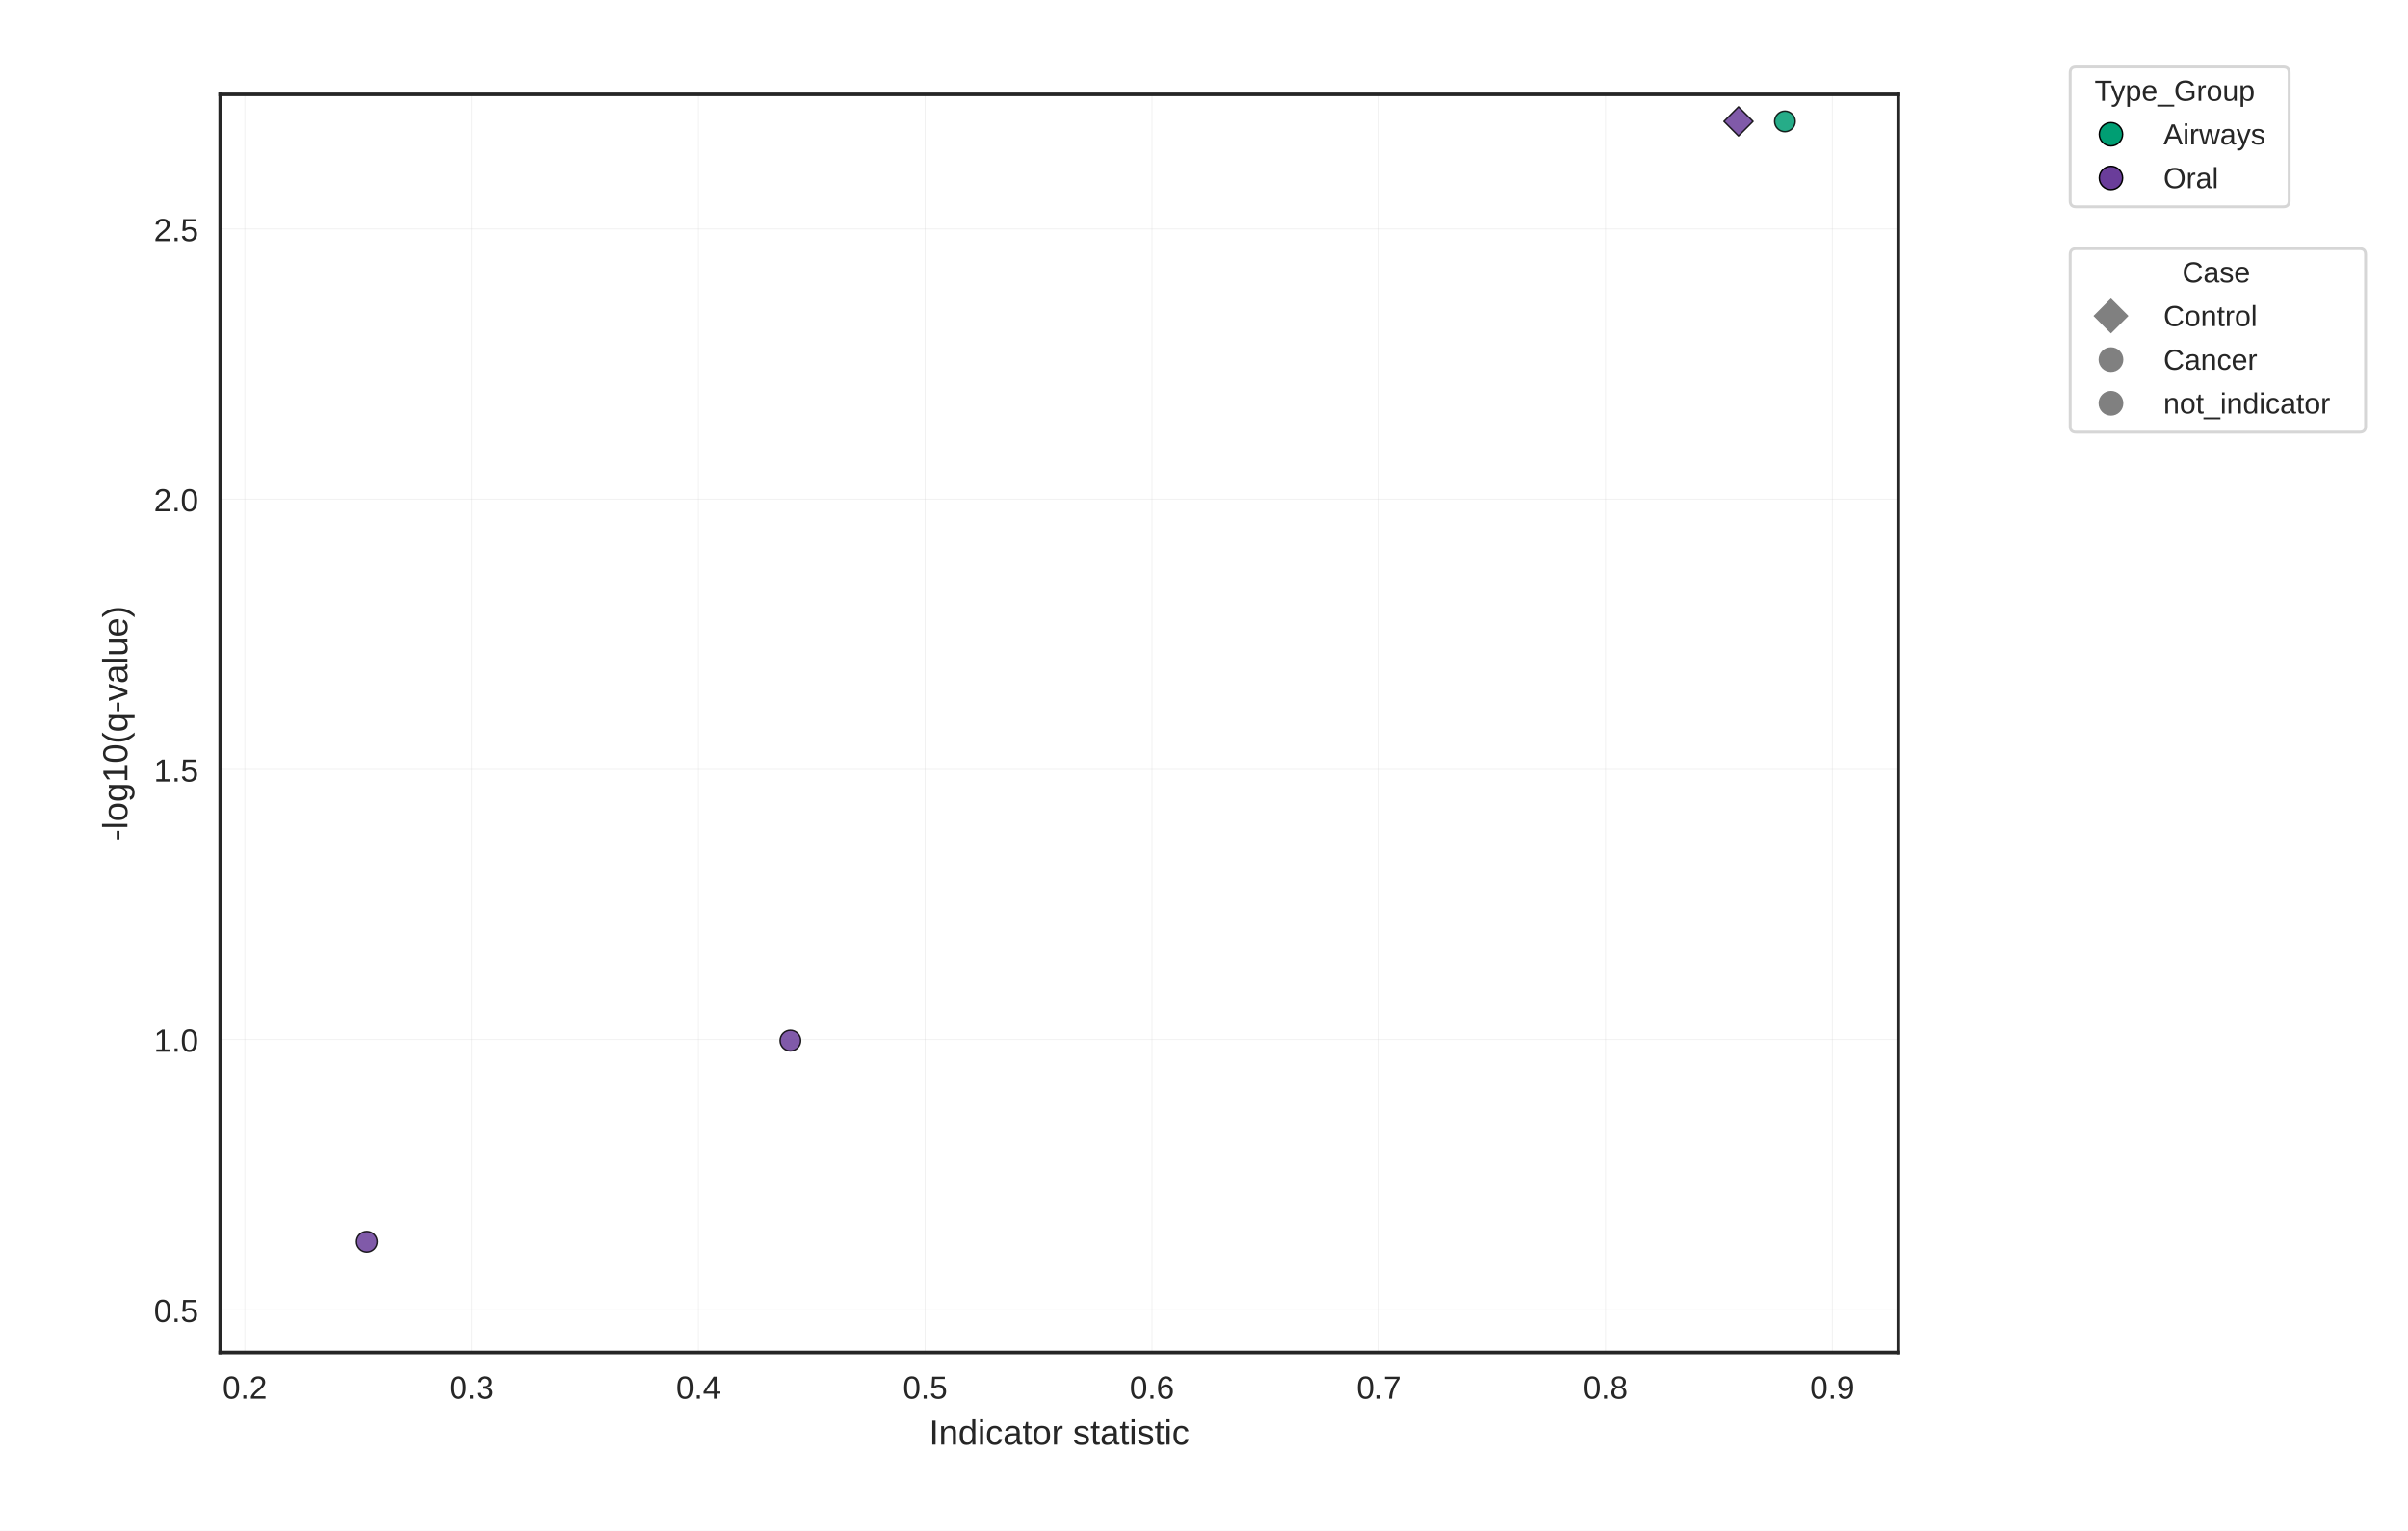
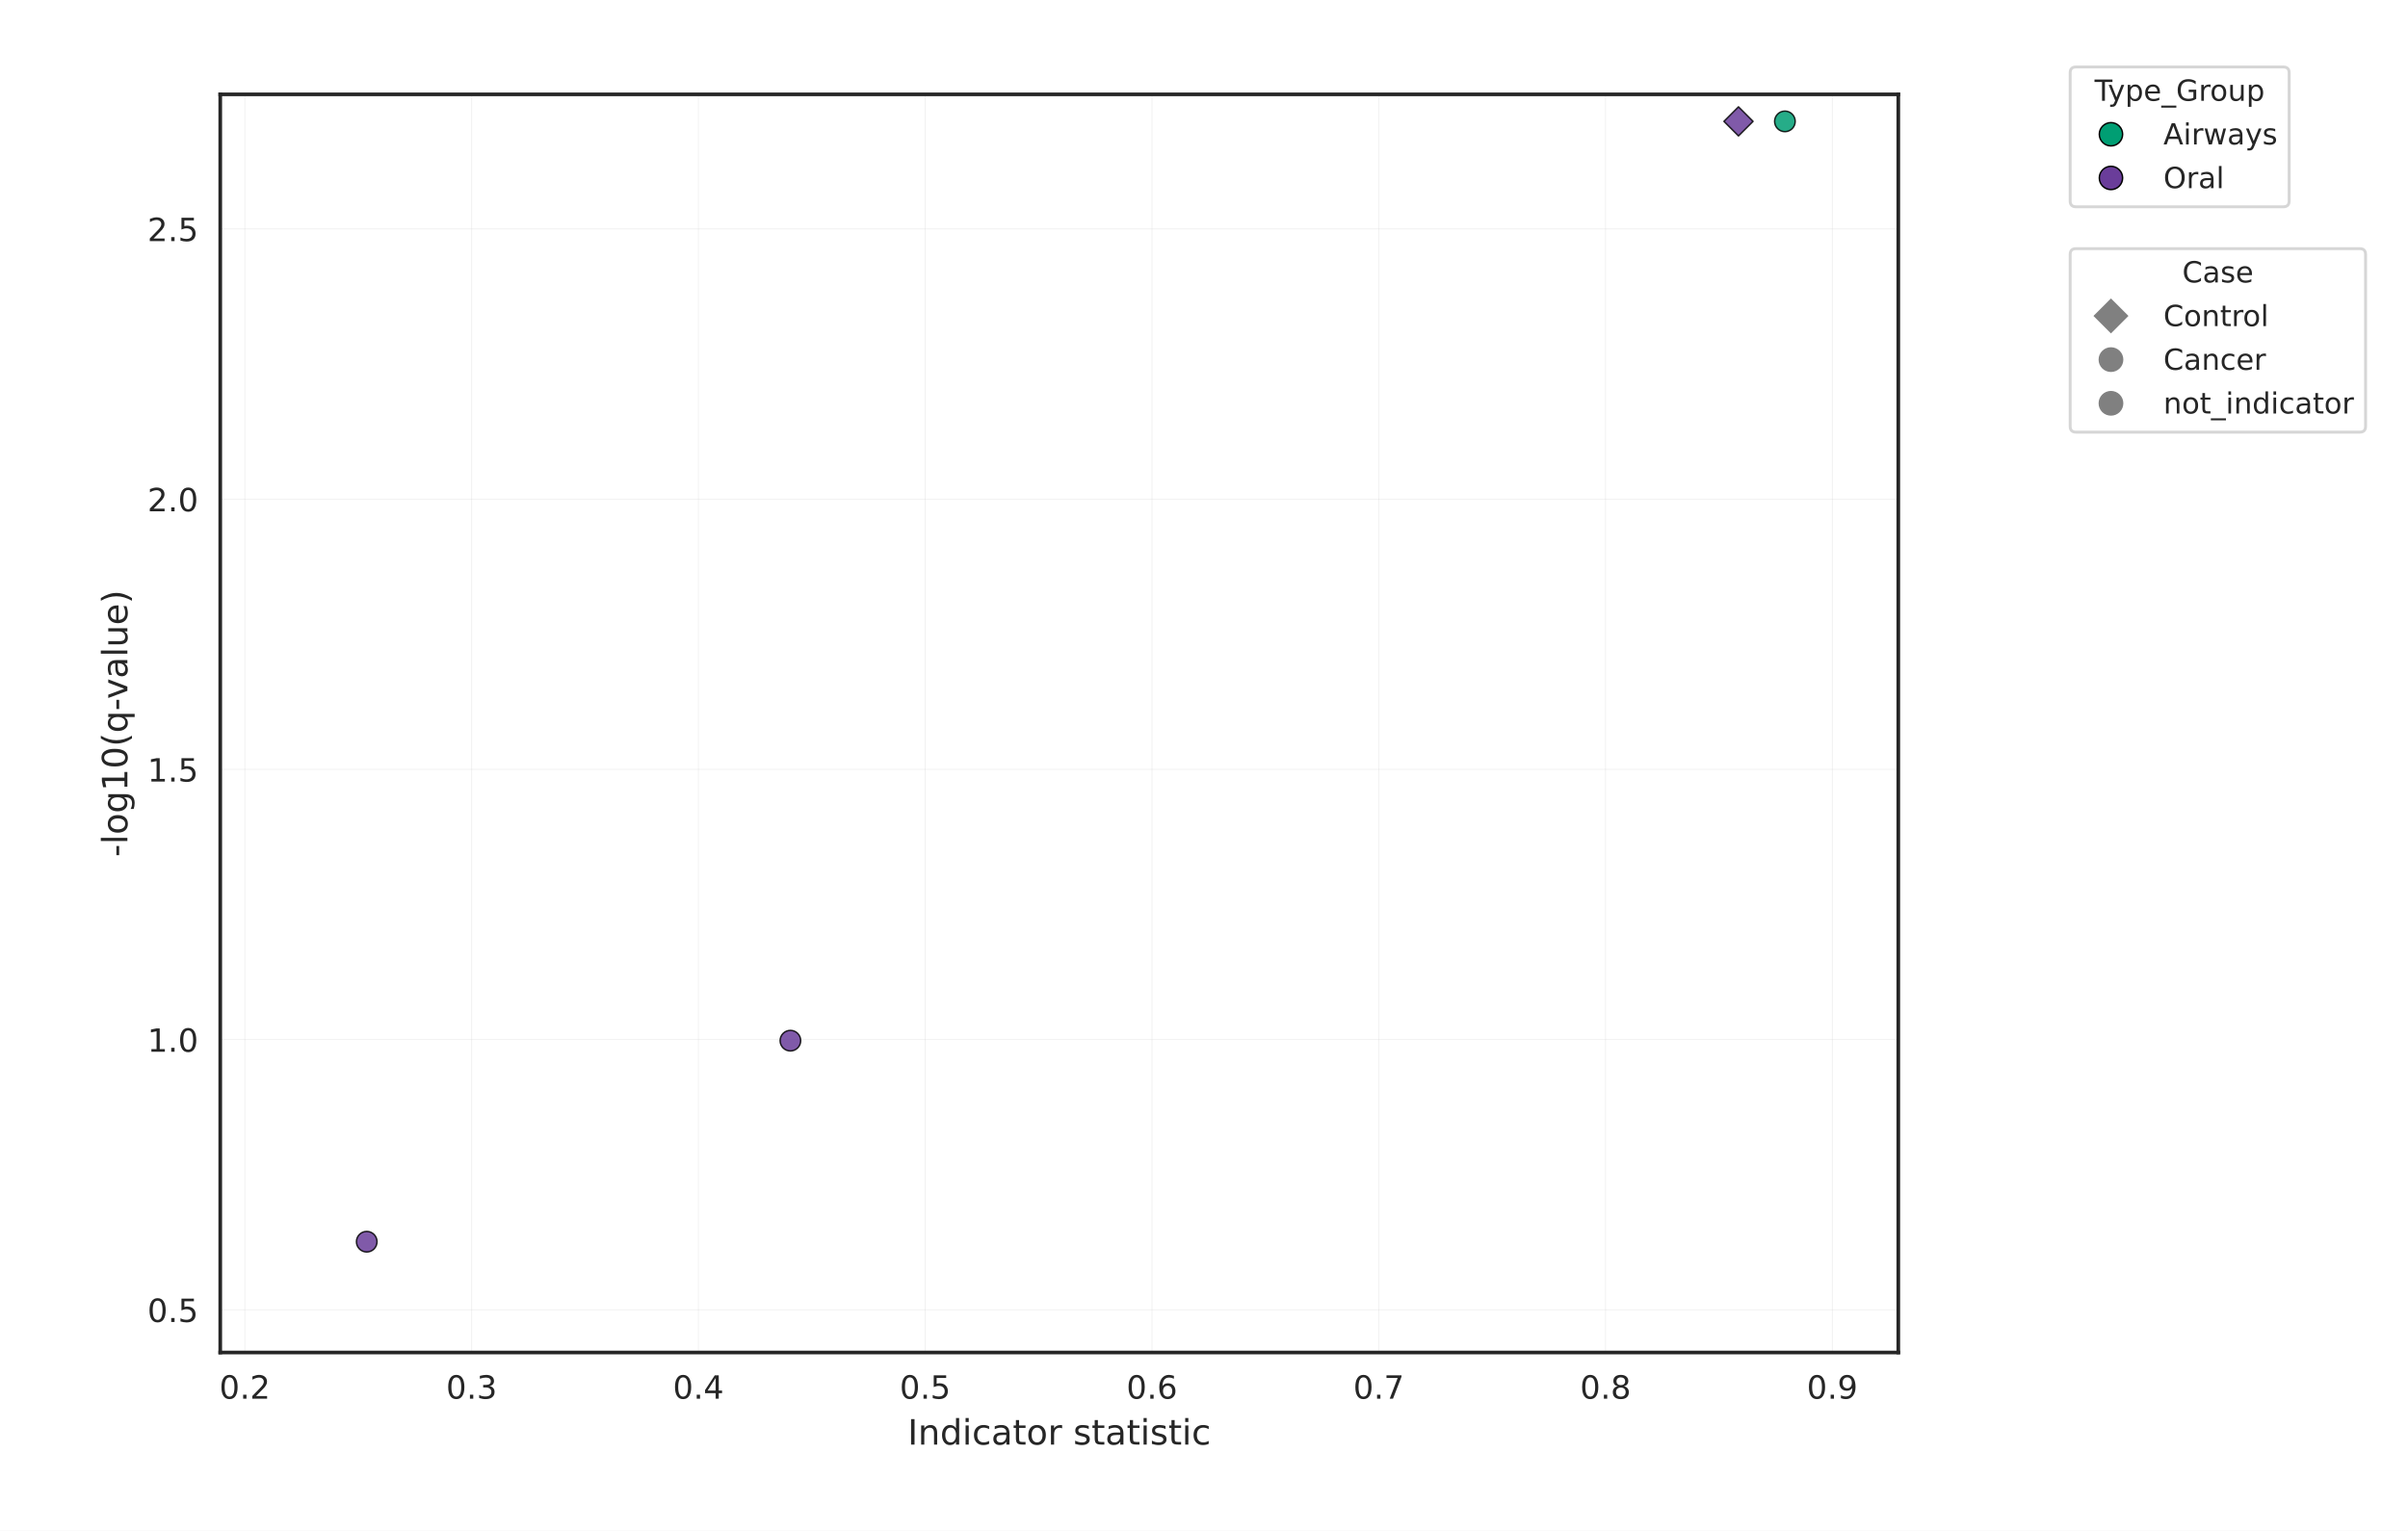
<svg xmlns="http://www.w3.org/2000/svg" xmlns:xlink="http://www.w3.org/1999/xlink" width="826.56pt" height="525.6pt" viewBox="0 0 826.56 525.6" version="1.1">
  <defs>
    <style type="text/css">*{stroke-linejoin: round; stroke-linecap: butt}</style>
  </defs>
  <g id="figure_1">
    <g id="patch_1">
-       <path d="M 0 525.6  L 826.56 525.6  L 826.56 0  L 0 0  z " style="fill: #ffffff" />
+       <path d="M 0 525.6 L 826.56 525.6 L 826.56 0 L 0 0 z " style="fill: #ffffff" />
    </g>
    <g id="axes_1">
      <g id="patch_2">
-         <path d="M 75.6 464.4  L 651.6 464.4  L 651.6 32.4  L 75.6 32.4  z " style="fill: #ffffff" />
+         <path d="M 75.6 464.4 L 651.6 464.4 L 651.6 32.4 L 75.6 32.4 z " style="fill: #ffffff" />
      </g>
      <g id="matplotlib.axis_1">
        <g id="xtick_1">
          <g id="line2d_1">
-             <path d="M 84.04 464.4  L 84.04 32.4  " clip-path="url(#p5669c44a35)" style="fill: none; stroke: #cccccc; stroke-opacity: 0.3; stroke-width: 0.3; stroke-linecap: round" />
+             <path d="M 84.04 464.4 L 84.04 32.4 " clip-path="url(#p5669c44a35)" style="fill: none; stroke: #cccccc; stroke-opacity: 0.3; stroke-width: 0.3; stroke-linecap: round" />
          </g>
          <g id="text_1">
-             <text style="font-size: 11px; font-family: 'Arial', 'DejaVu Sans', 'Liberation Sans', 'Bitstream Vera Sans', sans-serif; text-anchor: middle; fill: #262626" x="84.04" y="480.257" transform="rotate(-0 84.0404 480.2574)">0.2</text>
+             <text style="font-size: 11px; font-family: 'DejaVu Sans', sans-serif; text-anchor: middle; fill: #262626" x="84.04" y="480.257" transform="rotate(-0 84.0404 480.2574)">0.2</text>
          </g>
        </g>
        <g id="xtick_2">
          <g id="line2d_2">
-             <path d="M 161.885 464.4  L 161.885 32.4  " clip-path="url(#p5669c44a35)" style="fill: none; stroke: #cccccc; stroke-opacity: 0.3; stroke-width: 0.3; stroke-linecap: round" />
+             <path d="M 161.885 464.4 L 161.885 32.4 " clip-path="url(#p5669c44a35)" style="fill: none; stroke: #cccccc; stroke-opacity: 0.3; stroke-width: 0.3; stroke-linecap: round" />
          </g>
          <g id="text_2">
-             <text style="font-size: 11px; font-family: 'Arial', 'DejaVu Sans', 'Liberation Sans', 'Bitstream Vera Sans', sans-serif; text-anchor: middle; fill: #262626" x="161.885" y="480.257" transform="rotate(-0 161.8852 480.2574)">0.3</text>
+             <text style="font-size: 11px; font-family: 'DejaVu Sans', sans-serif; text-anchor: middle; fill: #262626" x="161.885" y="480.257" transform="rotate(-0 161.8852 480.2574)">0.3</text>
          </g>
        </g>
        <g id="xtick_3">
          <g id="line2d_3">
-             <path d="M 239.73 464.4  L 239.73 32.4  " clip-path="url(#p5669c44a35)" style="fill: none; stroke: #cccccc; stroke-opacity: 0.3; stroke-width: 0.3; stroke-linecap: round" />
+             <path d="M 239.73 464.4 L 239.73 32.4 " clip-path="url(#p5669c44a35)" style="fill: none; stroke: #cccccc; stroke-opacity: 0.3; stroke-width: 0.3; stroke-linecap: round" />
          </g>
          <g id="text_3">
-             <text style="font-size: 11px; font-family: 'Arial', 'DejaVu Sans', 'Liberation Sans', 'Bitstream Vera Sans', sans-serif; text-anchor: middle; fill: #262626" x="239.73" y="480.257" transform="rotate(-0 239.7299 480.2574)">0.4</text>
+             <text style="font-size: 11px; font-family: 'DejaVu Sans', sans-serif; text-anchor: middle; fill: #262626" x="239.73" y="480.257" transform="rotate(-0 239.7299 480.2574)">0.4</text>
          </g>
        </g>
        <g id="xtick_4">
          <g id="line2d_4">
-             <path d="M 317.575 464.4  L 317.575 32.4  " clip-path="url(#p5669c44a35)" style="fill: none; stroke: #cccccc; stroke-opacity: 0.3; stroke-width: 0.3; stroke-linecap: round" />
+             <path d="M 317.575 464.4 L 317.575 32.4 " clip-path="url(#p5669c44a35)" style="fill: none; stroke: #cccccc; stroke-opacity: 0.3; stroke-width: 0.3; stroke-linecap: round" />
          </g>
          <g id="text_4">
-             <text style="font-size: 11px; font-family: 'Arial', 'DejaVu Sans', 'Liberation Sans', 'Bitstream Vera Sans', sans-serif; text-anchor: middle; fill: #262626" x="317.575" y="480.257" transform="rotate(-0 317.5747 480.2574)">0.5</text>
+             <text style="font-size: 11px; font-family: 'DejaVu Sans', sans-serif; text-anchor: middle; fill: #262626" x="317.575" y="480.257" transform="rotate(-0 317.5747 480.2574)">0.5</text>
          </g>
        </g>
        <g id="xtick_5">
          <g id="line2d_5">
-             <path d="M 395.419 464.4  L 395.419 32.4  " clip-path="url(#p5669c44a35)" style="fill: none; stroke: #cccccc; stroke-opacity: 0.3; stroke-width: 0.3; stroke-linecap: round" />
+             <path d="M 395.419 464.4 L 395.419 32.4 " clip-path="url(#p5669c44a35)" style="fill: none; stroke: #cccccc; stroke-opacity: 0.3; stroke-width: 0.3; stroke-linecap: round" />
          </g>
          <g id="text_5">
-             <text style="font-size: 11px; font-family: 'Arial', 'DejaVu Sans', 'Liberation Sans', 'Bitstream Vera Sans', sans-serif; text-anchor: middle; fill: #262626" x="395.419" y="480.257" transform="rotate(-0 395.4194 480.2574)">0.6</text>
+             <text style="font-size: 11px; font-family: 'DejaVu Sans', sans-serif; text-anchor: middle; fill: #262626" x="395.419" y="480.257" transform="rotate(-0 395.4194 480.2574)">0.6</text>
          </g>
        </g>
        <g id="xtick_6">
          <g id="line2d_6">
-             <path d="M 473.264 464.4  L 473.264 32.4  " clip-path="url(#p5669c44a35)" style="fill: none; stroke: #cccccc; stroke-opacity: 0.3; stroke-width: 0.3; stroke-linecap: round" />
+             <path d="M 473.264 464.4 L 473.264 32.4 " clip-path="url(#p5669c44a35)" style="fill: none; stroke: #cccccc; stroke-opacity: 0.3; stroke-width: 0.3; stroke-linecap: round" />
          </g>
          <g id="text_6">
-             <text style="font-size: 11px; font-family: 'Arial', 'DejaVu Sans', 'Liberation Sans', 'Bitstream Vera Sans', sans-serif; text-anchor: middle; fill: #262626" x="473.264" y="480.257" transform="rotate(-0 473.2642 480.2574)">0.7</text>
+             <text style="font-size: 11px; font-family: 'DejaVu Sans', sans-serif; text-anchor: middle; fill: #262626" x="473.264" y="480.257" transform="rotate(-0 473.2642 480.2574)">0.7</text>
          </g>
        </g>
        <g id="xtick_7">
          <g id="line2d_7">
-             <path d="M 551.109 464.4  L 551.109 32.4  " clip-path="url(#p5669c44a35)" style="fill: none; stroke: #cccccc; stroke-opacity: 0.3; stroke-width: 0.3; stroke-linecap: round" />
+             <path d="M 551.109 464.4 L 551.109 32.4 " clip-path="url(#p5669c44a35)" style="fill: none; stroke: #cccccc; stroke-opacity: 0.3; stroke-width: 0.3; stroke-linecap: round" />
          </g>
          <g id="text_7">
-             <text style="font-size: 11px; font-family: 'Arial', 'DejaVu Sans', 'Liberation Sans', 'Bitstream Vera Sans', sans-serif; text-anchor: middle; fill: #262626" x="551.109" y="480.257" transform="rotate(-0 551.1089 480.2574)">0.8</text>
+             <text style="font-size: 11px; font-family: 'DejaVu Sans', sans-serif; text-anchor: middle; fill: #262626" x="551.109" y="480.257" transform="rotate(-0 551.1089 480.2574)">0.8</text>
          </g>
        </g>
        <g id="xtick_8">
          <g id="line2d_8">
-             <path d="M 628.954 464.4  L 628.954 32.4  " clip-path="url(#p5669c44a35)" style="fill: none; stroke: #cccccc; stroke-opacity: 0.3; stroke-width: 0.3; stroke-linecap: round" />
+             <path d="M 628.954 464.4 L 628.954 32.4 " clip-path="url(#p5669c44a35)" style="fill: none; stroke: #cccccc; stroke-opacity: 0.3; stroke-width: 0.3; stroke-linecap: round" />
          </g>
          <g id="text_8">
-             <text style="font-size: 11px; font-family: 'Arial', 'DejaVu Sans', 'Liberation Sans', 'Bitstream Vera Sans', sans-serif; text-anchor: middle; fill: #262626" x="628.954" y="480.257" transform="rotate(-0 628.9537 480.2574)">0.9</text>
+             <text style="font-size: 11px; font-family: 'DejaVu Sans', sans-serif; text-anchor: middle; fill: #262626" x="628.954" y="480.257" transform="rotate(-0 628.9537 480.2574)">0.9</text>
          </g>
        </g>
        <g id="text_9">
-           <text style="font-size: 12px; font-family: 'Arial', 'DejaVu Sans', 'Liberation Sans', 'Bitstream Vera Sans', sans-serif; text-anchor: middle; fill: #262626" x="363.6" y="496.018" transform="rotate(-0 363.6 496.0181)">Indicator statistic</text>
+           <text style="font-size: 12px; font-family: 'DejaVu Sans', sans-serif; text-anchor: middle; fill: #262626" x="363.6" y="496.018" transform="rotate(-0 363.6 496.0181)">Indicator statistic</text>
        </g>
      </g>
      <g id="matplotlib.axis_2">
        <g id="ytick_1">
          <g id="line2d_9">
-             <path d="M 75.6 449.74  L 651.6 449.74  " clip-path="url(#p5669c44a35)" style="fill: none; stroke: #cccccc; stroke-opacity: 0.3; stroke-width: 0.3; stroke-linecap: round" />
+             <path d="M 75.6 449.74 L 651.6 449.74 " clip-path="url(#p5669c44a35)" style="fill: none; stroke: #cccccc; stroke-opacity: 0.3; stroke-width: 0.3; stroke-linecap: round" />
          </g>
          <g id="text_10">
-             <text style="font-size: 11px; font-family: 'Arial', 'DejaVu Sans', 'Liberation Sans', 'Bitstream Vera Sans', sans-serif; text-anchor: end; fill: #262626" x="68.1" y="453.919" transform="rotate(-0 68.1 453.9189)">0.5</text>
+             <text style="font-size: 11px; font-family: 'DejaVu Sans', sans-serif; text-anchor: end; fill: #262626" x="68.1" y="453.919" transform="rotate(-0 68.1 453.9189)">0.5</text>
          </g>
        </g>
        <g id="ytick_2">
          <g id="line2d_10">
-             <path d="M 75.6 356.957  L 651.6 356.957  " clip-path="url(#p5669c44a35)" style="fill: none; stroke: #cccccc; stroke-opacity: 0.3; stroke-width: 0.3; stroke-linecap: round" />
+             <path d="M 75.6 356.957 L 651.6 356.957 " clip-path="url(#p5669c44a35)" style="fill: none; stroke: #cccccc; stroke-opacity: 0.3; stroke-width: 0.3; stroke-linecap: round" />
          </g>
          <g id="text_11">
-             <text style="font-size: 11px; font-family: 'Arial', 'DejaVu Sans', 'Liberation Sans', 'Bitstream Vera Sans', sans-serif; text-anchor: end; fill: #262626" x="68.1" y="361.135" transform="rotate(-0 68.1 361.1354)">1.0</text>
+             <text style="font-size: 11px; font-family: 'DejaVu Sans', sans-serif; text-anchor: end; fill: #262626" x="68.1" y="361.135" transform="rotate(-0 68.1 361.1354)">1.0</text>
          </g>
        </g>
        <g id="ytick_3">
          <g id="line2d_11">
-             <path d="M 75.6 264.173  L 651.6 264.173  " clip-path="url(#p5669c44a35)" style="fill: none; stroke: #cccccc; stroke-opacity: 0.3; stroke-width: 0.3; stroke-linecap: round" />
+             <path d="M 75.6 264.173 L 651.6 264.173 " clip-path="url(#p5669c44a35)" style="fill: none; stroke: #cccccc; stroke-opacity: 0.3; stroke-width: 0.3; stroke-linecap: round" />
          </g>
          <g id="text_12">
-             <text style="font-size: 11px; font-family: 'Arial', 'DejaVu Sans', 'Liberation Sans', 'Bitstream Vera Sans', sans-serif; text-anchor: end; fill: #262626" x="68.1" y="268.352" transform="rotate(-0 68.1 268.3519)">1.5</text>
+             <text style="font-size: 11px; font-family: 'DejaVu Sans', sans-serif; text-anchor: end; fill: #262626" x="68.1" y="268.352" transform="rotate(-0 68.1 268.3519)">1.5</text>
          </g>
        </g>
        <g id="ytick_4">
          <g id="line2d_12">
-             <path d="M 75.6 171.39  L 651.6 171.39  " clip-path="url(#p5669c44a35)" style="fill: none; stroke: #cccccc; stroke-opacity: 0.3; stroke-width: 0.3; stroke-linecap: round" />
+             <path d="M 75.6 171.39 L 651.6 171.39 " clip-path="url(#p5669c44a35)" style="fill: none; stroke: #cccccc; stroke-opacity: 0.3; stroke-width: 0.3; stroke-linecap: round" />
          </g>
          <g id="text_13">
-             <text style="font-size: 11px; font-family: 'Arial', 'DejaVu Sans', 'Liberation Sans', 'Bitstream Vera Sans', sans-serif; text-anchor: end; fill: #262626" x="68.1" y="175.568" transform="rotate(-0 68.1 175.5684)">2.0</text>
+             <text style="font-size: 11px; font-family: 'DejaVu Sans', sans-serif; text-anchor: end; fill: #262626" x="68.1" y="175.568" transform="rotate(-0 68.1 175.5684)">2.0</text>
          </g>
        </g>
        <g id="ytick_5">
          <g id="line2d_13">
-             <path d="M 75.6 78.606  L 651.6 78.606  " clip-path="url(#p5669c44a35)" style="fill: none; stroke: #cccccc; stroke-opacity: 0.3; stroke-width: 0.3; stroke-linecap: round" />
+             <path d="M 75.6 78.606 L 651.6 78.606 " clip-path="url(#p5669c44a35)" style="fill: none; stroke: #cccccc; stroke-opacity: 0.3; stroke-width: 0.3; stroke-linecap: round" />
          </g>
          <g id="text_14">
-             <text style="font-size: 11px; font-family: 'Arial', 'DejaVu Sans', 'Liberation Sans', 'Bitstream Vera Sans', sans-serif; text-anchor: end; fill: #262626" x="68.1" y="82.785" transform="rotate(-0 68.1 82.7849)">2.5</text>
+             <text style="font-size: 11px; font-family: 'DejaVu Sans', sans-serif; text-anchor: end; fill: #262626" x="68.1" y="82.785" transform="rotate(-0 68.1 82.7849)">2.5</text>
          </g>
        </g>
        <g id="text_15">
-           <text style="font-size: 12px; font-family: 'Arial', 'DejaVu Sans', 'Liberation Sans', 'Bitstream Vera Sans', sans-serif; text-anchor: middle; fill: #262626" x="43.724" y="248.4" transform="rotate(-90 43.72375 248.4)">-log10(q-value)</text>
+           <text style="font-size: 12px; font-family: 'DejaVu Sans', sans-serif; text-anchor: middle; fill: #262626" x="43.724" y="248.4" transform="rotate(-90 43.72375 248.4)">-log10(q-value)</text>
        </g>
      </g>
      <g id="PathCollection_1">
-         <path d="M 596.747 46.678  L 601.747 41.678  L 596.747 36.678  L 591.747 41.678  z " clip-path="url(#p5669c44a35)" style="fill: #6a3d9a; fill-opacity: 0.85; stroke: #000000; stroke-opacity: 0.85; stroke-width: 0.5" />
-         <path d="M 612.678 45.214  C 613.615 45.214 614.515 44.841 615.178 44.178  C 615.841 43.515 616.213 42.616 616.213 41.678  C 616.213 40.741 615.841 39.841 615.178 39.178  C 614.515 38.515 613.615 38.143 612.678 38.143  C 611.74 38.143 610.841 38.515 610.178 39.178  C 609.515 39.841 609.142 40.741 609.142 41.678  C 609.142 42.616 609.515 43.515 610.178 44.178  C 610.841 44.841 611.74 45.214 612.678 45.214  z " clip-path="url(#p5669c44a35)" style="fill: #009e73; fill-opacity: 0.85; stroke: #000000; stroke-opacity: 0.85; stroke-width: 0.5" />
-         <path d="M 125.884 429.894  C 126.821 429.894 127.721 429.522 128.384 428.859  C 129.047 428.196 129.419 427.296 129.419 426.359  C 129.419 425.421 129.047 424.522 128.384 423.859  C 127.721 423.196 126.821 422.823 125.884 422.823  C 124.946 422.823 124.047 423.196 123.384 423.859  C 122.721 424.522 122.348 425.421 122.348 426.359  C 122.348 427.296 122.721 428.196 123.384 428.859  C 124.047 429.522 124.946 429.894 125.884 429.894  z " clip-path="url(#p5669c44a35)" style="fill: #6a3d9a; fill-opacity: 0.85; stroke: #000000; stroke-opacity: 0.85; stroke-width: 0.5" />
-         <path d="M 271.309 360.863  C 272.246 360.863 273.146 360.491 273.809 359.828  C 274.472 359.165 274.844 358.265 274.844 357.328  C 274.844 356.39 274.472 355.491 273.809 354.828  C 273.146 354.165 272.246 353.792 271.309 353.792  C 270.371 353.792 269.472 354.165 268.809 354.828  C 268.146 355.491 267.773 356.39 267.773 357.328  C 267.773 358.265 268.146 359.165 268.809 359.828  C 269.472 360.491 270.371 360.863 271.309 360.863  z " clip-path="url(#p5669c44a35)" style="fill: #6a3d9a; fill-opacity: 0.85; stroke: #000000; stroke-opacity: 0.85; stroke-width: 0.5" />
+         <path d="M 596.747 46.678 L 601.747 41.678 L 596.747 36.678 L 591.747 41.678 z " clip-path="url(#p5669c44a35)" style="fill: #6a3d9a; fill-opacity: 0.85; stroke: #000000; stroke-opacity: 0.85; stroke-width: 0.5" />
+         <path d="M 612.678 45.214 C 613.615 45.214 614.515 44.841 615.178 44.178 C 615.841 43.515 616.213 42.616 616.213 41.678 C 616.213 40.741 615.841 39.841 615.178 39.178 C 614.515 38.515 613.615 38.143 612.678 38.143 C 611.74 38.143 610.841 38.515 610.178 39.178 C 609.515 39.841 609.142 40.741 609.142 41.678 C 609.142 42.616 609.515 43.515 610.178 44.178 C 610.841 44.841 611.74 45.214 612.678 45.214 z " clip-path="url(#p5669c44a35)" style="fill: #009e73; fill-opacity: 0.85; stroke: #000000; stroke-opacity: 0.85; stroke-width: 0.5" />
+         <path d="M 125.884 429.894 C 126.821 429.894 127.721 429.522 128.384 428.859 C 129.047 428.196 129.419 427.296 129.419 426.359 C 129.419 425.421 129.047 424.522 128.384 423.859 C 127.721 423.196 126.821 422.823 125.884 422.823 C 124.946 422.823 124.047 423.196 123.384 423.859 C 122.721 424.522 122.348 425.421 122.348 426.359 C 122.348 427.296 122.721 428.196 123.384 428.859 C 124.047 429.522 124.946 429.894 125.884 429.894 z " clip-path="url(#p5669c44a35)" style="fill: #6a3d9a; fill-opacity: 0.85; stroke: #000000; stroke-opacity: 0.85; stroke-width: 0.5" />
+         <path d="M 271.309 360.863 C 272.246 360.863 273.146 360.491 273.809 359.828 C 274.472 359.165 274.844 358.265 274.844 357.328 C 274.844 356.39 274.472 355.491 273.809 354.828 C 273.146 354.165 272.246 353.792 271.309 353.792 C 270.371 353.792 269.472 354.165 268.809 354.828 C 268.146 355.491 267.773 356.39 267.773 357.328 C 267.773 358.265 268.146 359.165 268.809 359.828 C 269.472 360.491 270.371 360.863 271.309 360.863 z " clip-path="url(#p5669c44a35)" style="fill: #6a3d9a; fill-opacity: 0.85; stroke: #000000; stroke-opacity: 0.85; stroke-width: 0.5" />
      </g>
      <g id="patch_3">
-         <path d="M 75.6 464.4  L 75.6 32.4  " style="fill: none; stroke: #262626; stroke-width: 1.25; stroke-linejoin: miter; stroke-linecap: square" />
+         <path d="M 75.6 464.4 L 75.6 32.4 " style="fill: none; stroke: #262626; stroke-width: 1.25; stroke-linejoin: miter; stroke-linecap: square" />
      </g>
      <g id="patch_4">
-         <path d="M 651.6 464.4  L 651.6 32.4  " style="fill: none; stroke: #262626; stroke-width: 1.25; stroke-linejoin: miter; stroke-linecap: square" />
+         <path d="M 651.6 464.4 L 651.6 32.4 " style="fill: none; stroke: #262626; stroke-width: 1.25; stroke-linejoin: miter; stroke-linecap: square" />
      </g>
      <g id="patch_5">
-         <path d="M 75.6 464.4  L 651.6 464.4  " style="fill: none; stroke: #262626; stroke-width: 1.25; stroke-linejoin: miter; stroke-linecap: square" />
+         <path d="M 75.6 464.4 L 651.6 464.4 " style="fill: none; stroke: #262626; stroke-width: 1.25; stroke-linejoin: miter; stroke-linecap: square" />
      </g>
      <g id="patch_6">
-         <path d="M 75.6 32.4  L 651.6 32.4  " style="fill: none; stroke: #262626; stroke-width: 1.25; stroke-linejoin: miter; stroke-linecap: square" />
+         <path d="M 75.6 32.4 L 651.6 32.4 " style="fill: none; stroke: #262626; stroke-width: 1.25; stroke-linejoin: miter; stroke-linecap: square" />
      </g>
    </g>
    <g id="axes_2">
      <g id="legend_1">
        <g id="patch_7">
-           <path d="M 712.6 71.002  L 783.764 71.002  Q 785.764 71.002 785.764 69.002  L 785.764 25  Q 785.764 23 783.764 23  L 712.6 23  Q 710.6 23 710.6 25  L 710.6 69.002  Q 710.6 71.002 712.6 71.002  z " style="fill: #ffffff; opacity: 0.8; stroke: #cccccc; stroke-linejoin: miter" />
+           <path d="M 712.6 71.002 L 783.764 71.002 Q 785.764 71.002 785.764 69.002 L 785.764 25 Q 785.764 23 783.764 23 L 712.6 23 Q 710.6 23 710.6 25 L 710.6 69.002 Q 710.6 71.002 712.6 71.002 z " style="fill: #ffffff; opacity: 0.8; stroke: #cccccc; stroke-linejoin: miter" />
        </g>
        <g id="text_16">
-           <text style="font-size: 10px; font-family: 'Arial', 'DejaVu Sans', 'Liberation Sans', 'Bitstream Vera Sans', sans-serif; text-anchor: start; fill: #262626" x="718.975" y="34.598" transform="rotate(-0 718.975 34.59844)">Type_Group</text>
+           <text style="font-size: 10px; font-family: 'DejaVu Sans', sans-serif; text-anchor: start; fill: #262626" x="718.975" y="34.598" transform="rotate(-0 718.975 34.59844)">Type_Group</text>
        </g>
        <g id="line2d_14">
          <defs>
-             <path id="m4fab0316ca" d="M 0 4  C 1.061 4 2.078 3.579 2.828 2.828  C 3.579 2.078 4 1.061 4 0  C 4 -1.061 3.579 -2.078 2.828 -2.828  C 2.078 -3.579 1.061 -4 0 -4  C -1.061 -4 -2.078 -3.579 -2.828 -2.828  C -3.579 -2.078 -4 -1.061 -4 0  C -4 1.061 -3.579 2.078 -2.828 2.828  C -2.078 3.579 -1.061 4 0 4  z " style="stroke: #000000; stroke-width: 0.5" />
+             <path id="m4fab0316ca" d="M 0 4 C 1.061 4 2.078 3.579 2.828 2.828 C 3.579 2.078 4 1.061 4 0 C 4 -1.061 3.579 -2.078 2.828 -2.828 C 2.078 -3.579 1.061 -4 0 -4 C -1.061 -4 -2.078 -3.579 -2.828 -2.828 C -3.579 -2.078 -4 -1.061 -4 0 C -4 1.061 -3.579 2.078 -2.828 2.828 C -2.078 3.579 -1.061 4 0 4 z " style="stroke: #000000; stroke-width: 0.5" />
          </defs>
          <g>
            <use xlink:href="#m4fab0316ca" x="724.6" y="46.099" style="fill: #009e73; stroke: #000000; stroke-width: 0.5" />
          </g>
        </g>
        <g id="text_17">
-           <text style="font-size: 10px; font-family: 'Arial', 'DejaVu Sans', 'Liberation Sans', 'Bitstream Vera Sans', sans-serif; text-anchor: start; fill: #262626" x="742.6" y="49.599" transform="rotate(-0 742.6 49.59922)">Airways</text>
+           <text style="font-size: 10px; font-family: 'DejaVu Sans', sans-serif; text-anchor: start; fill: #262626" x="742.6" y="49.599" transform="rotate(-0 742.6 49.59922)">Airways</text>
        </g>
        <g id="line2d_15">
          <defs>
-             <path id="m6ce54f071b" d="M 0 4  C 1.061 4 2.078 3.579 2.828 2.828  C 3.579 2.078 4 1.061 4 0  C 4 -1.061 3.579 -2.078 2.828 -2.828  C 2.078 -3.579 1.061 -4 0 -4  C -1.061 -4 -2.078 -3.579 -2.828 -2.828  C -3.579 -2.078 -4 -1.061 -4 0  C -4 1.061 -3.579 2.078 -2.828 2.828  C -2.078 3.579 -1.061 4 0 4  z " style="stroke: #000000; stroke-width: 0.5" />
+             <path id="m6ce54f071b" d="M 0 4 C 1.061 4 2.078 3.579 2.828 2.828 C 3.579 2.078 4 1.061 4 0 C 4 -1.061 3.579 -2.078 2.828 -2.828 C 2.078 -3.579 1.061 -4 0 -4 C -1.061 -4 -2.078 -3.579 -2.828 -2.828 C -3.579 -2.078 -4 -1.061 -4 0 C -4 1.061 -3.579 2.078 -2.828 2.828 C -2.078 3.579 -1.061 4 0 4 z " style="stroke: #000000; stroke-width: 0.5" />
          </defs>
          <g>
            <use xlink:href="#m6ce54f071b" x="724.6" y="61.1" style="fill: #6a3d9a; stroke: #000000; stroke-width: 0.5" />
          </g>
        </g>
        <g id="text_18">
-           <text style="font-size: 10px; font-family: 'Arial', 'DejaVu Sans', 'Liberation Sans', 'Bitstream Vera Sans', sans-serif; text-anchor: start; fill: #262626" x="742.6" y="64.6" transform="rotate(-0 742.6 64.6)">Oral</text>
+           <text style="font-size: 10px; font-family: 'DejaVu Sans', sans-serif; text-anchor: start; fill: #262626" x="742.6" y="64.6" transform="rotate(-0 742.6 64.6)">Oral</text>
        </g>
      </g>
      <g id="legend_2">
        <g id="patch_8">
-           <path d="M 712.6 148.383  L 809.995 148.383  Q 811.995 148.383 811.995 146.383  L 811.995 87.38  Q 811.995 85.38 809.995 85.38  L 712.6 85.38  Q 710.6 85.38 710.6 87.38  L 710.6 146.383  Q 710.6 148.383 712.6 148.383  z " style="fill: #ffffff; opacity: 0.8; stroke: #cccccc; stroke-linejoin: miter" />
+           <path d="M 712.6 148.383 L 809.995 148.383 Q 811.995 148.383 811.995 146.383 L 811.995 87.38 Q 811.995 85.38 809.995 85.38 L 712.6 85.38 Q 710.6 85.38 710.6 87.38 L 710.6 146.383 Q 710.6 148.383 712.6 148.383 z " style="fill: #ffffff; opacity: 0.8; stroke: #cccccc; stroke-linejoin: miter" />
        </g>
        <g id="text_19">
-           <text style="font-size: 10px; font-family: 'Arial', 'DejaVu Sans', 'Liberation Sans', 'Bitstream Vera Sans', sans-serif; text-anchor: start; fill: #262626" x="749.061" y="96.979" transform="rotate(-0 749.0609 96.97869)">Case</text>
+           <text style="font-size: 10px; font-family: 'DejaVu Sans', sans-serif; text-anchor: start; fill: #262626" x="749.061" y="96.979" transform="rotate(-0 749.0609 96.97869)">Case</text>
        </g>
        <g id="line2d_16">
          <defs>
-             <path id="m2f460b98fc" d="M -0 5.657  L 5.657 0  L 0 -5.657  L -5.657 -0  z " style="stroke: #808080; stroke-width: 0.5; stroke-linejoin: miter" />
+             <path id="m2f460b98fc" d="M -0 5.657 L 5.657 0 L 0 -5.657 L -5.657 -0 z " style="stroke: #808080; stroke-width: 0.5; stroke-linejoin: miter" />
          </defs>
          <g>
            <use xlink:href="#m2f460b98fc" x="724.6" y="108.479" style="fill: #808080; stroke: #808080; stroke-width: 0.5; stroke-linejoin: miter" />
          </g>
        </g>
        <g id="text_20">
-           <text style="font-size: 10px; font-family: 'Arial', 'DejaVu Sans', 'Liberation Sans', 'Bitstream Vera Sans', sans-serif; text-anchor: start; fill: #262626" x="742.6" y="111.979" transform="rotate(-0 742.6 111.9795)">Control</text>
+           <text style="font-size: 10px; font-family: 'DejaVu Sans', sans-serif; text-anchor: start; fill: #262626" x="742.6" y="111.979" transform="rotate(-0 742.6 111.9795)">Control</text>
        </g>
        <g id="line2d_17">
          <defs>
-             <path id="m0dcfbabcbb" d="M 0 4  C 1.061 4 2.078 3.579 2.828 2.828  C 3.579 2.078 4 1.061 4 0  C 4 -1.061 3.579 -2.078 2.828 -2.828  C 2.078 -3.579 1.061 -4 0 -4  C -1.061 -4 -2.078 -3.579 -2.828 -2.828  C -3.579 -2.078 -4 -1.061 -4 0  C -4 1.061 -3.579 2.078 -2.828 2.828  C -2.078 3.579 -1.061 4 0 4  z " style="stroke: #808080; stroke-width: 0.5" />
+             <path id="m0dcfbabcbb" d="M 0 4 C 1.061 4 2.078 3.579 2.828 2.828 C 3.579 2.078 4 1.061 4 0 C 4 -1.061 3.579 -2.078 2.828 -2.828 C 2.078 -3.579 1.061 -4 0 -4 C -1.061 -4 -2.078 -3.579 -2.828 -2.828 C -3.579 -2.078 -4 -1.061 -4 0 C -4 1.061 -3.579 2.078 -2.828 2.828 C -2.078 3.579 -1.061 4 0 4 z " style="stroke: #808080; stroke-width: 0.5" />
          </defs>
          <g>
            <use xlink:href="#m0dcfbabcbb" x="724.6" y="123.48" style="fill: #808080; stroke: #808080; stroke-width: 0.5" />
          </g>
        </g>
        <g id="text_21">
-           <text style="font-size: 10px; font-family: 'Arial', 'DejaVu Sans', 'Liberation Sans', 'Bitstream Vera Sans', sans-serif; text-anchor: start; fill: #262626" x="742.6" y="126.98" transform="rotate(-0 742.6 126.9802)">Cancer</text>
+           <text style="font-size: 10px; font-family: 'DejaVu Sans', sans-serif; text-anchor: start; fill: #262626" x="742.6" y="126.98" transform="rotate(-0 742.6 126.9802)">Cancer</text>
        </g>
        <g id="line2d_18">
          <g>
            <use xlink:href="#m0dcfbabcbb" x="724.6" y="138.481" style="fill: #808080; stroke: #808080; stroke-width: 0.5" />
          </g>
        </g>
        <g id="text_22">
-           <text style="font-size: 10px; font-family: 'Arial', 'DejaVu Sans', 'Liberation Sans', 'Bitstream Vera Sans', sans-serif; text-anchor: start; fill: #262626" x="742.6" y="141.981" transform="rotate(-0 742.6 141.981)">not_indicator</text>
+           <text style="font-size: 10px; font-family: 'DejaVu Sans', sans-serif; text-anchor: start; fill: #262626" x="742.6" y="141.981" transform="rotate(-0 742.6 141.981)">not_indicator</text>
        </g>
      </g>
    </g>
  </g>
  <defs>
    <clipPath id="p5669c44a35">
      <rect x="75.6" y="32.4" width="576" height="432" />
    </clipPath>
  </defs>
</svg>
